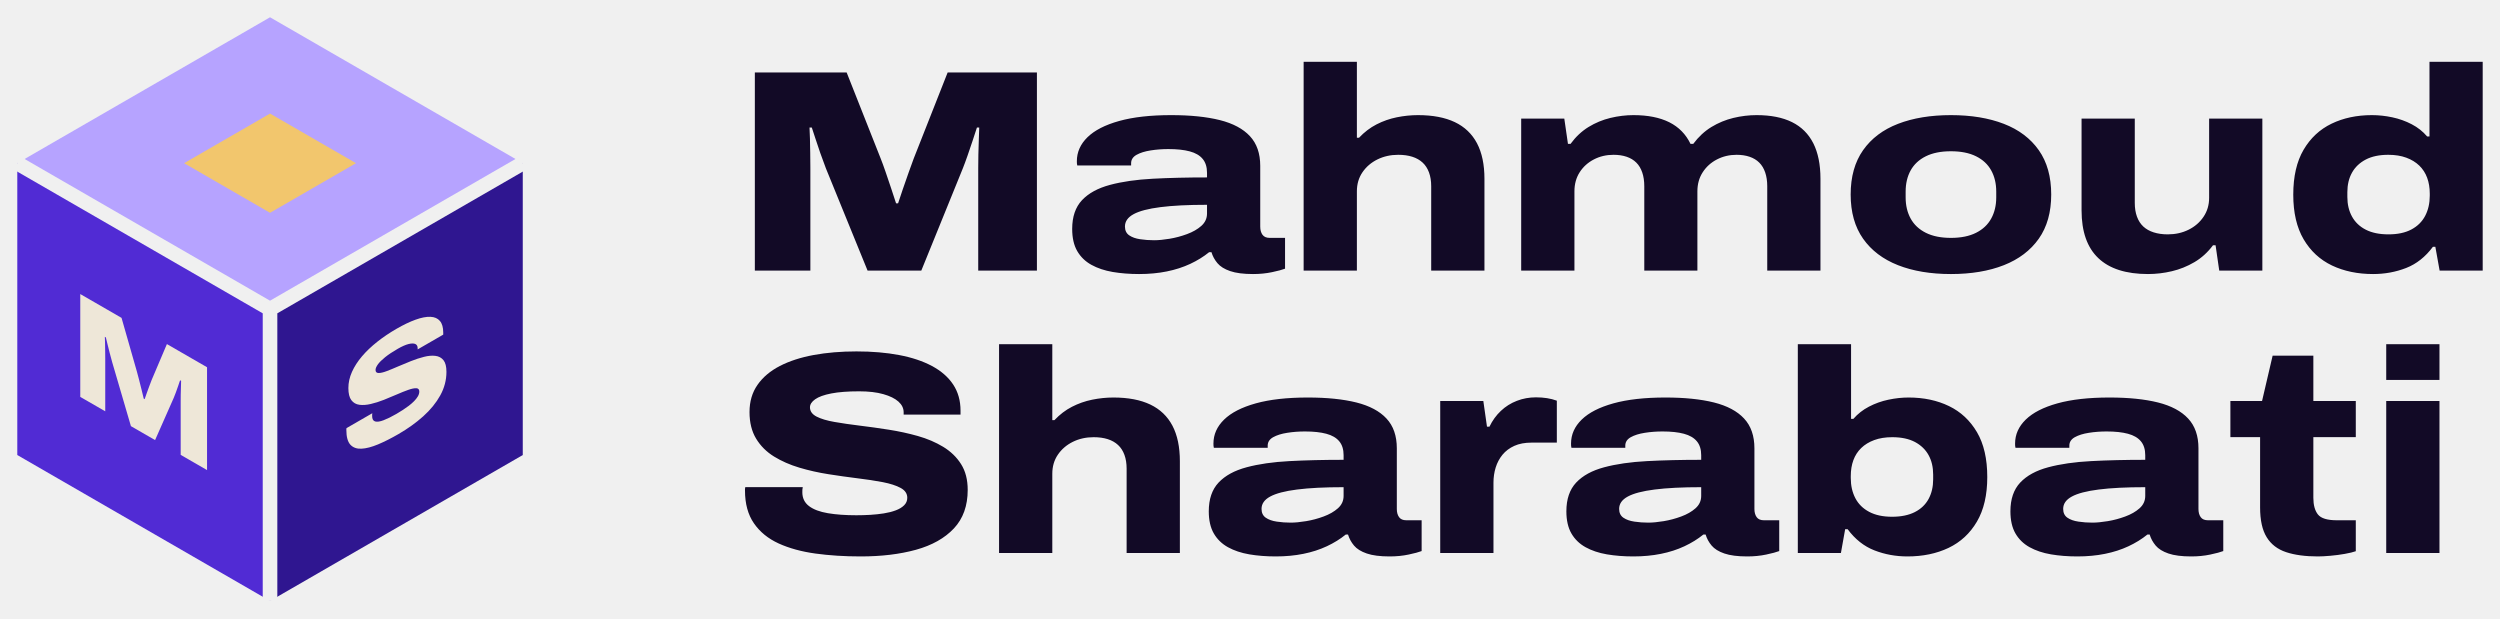
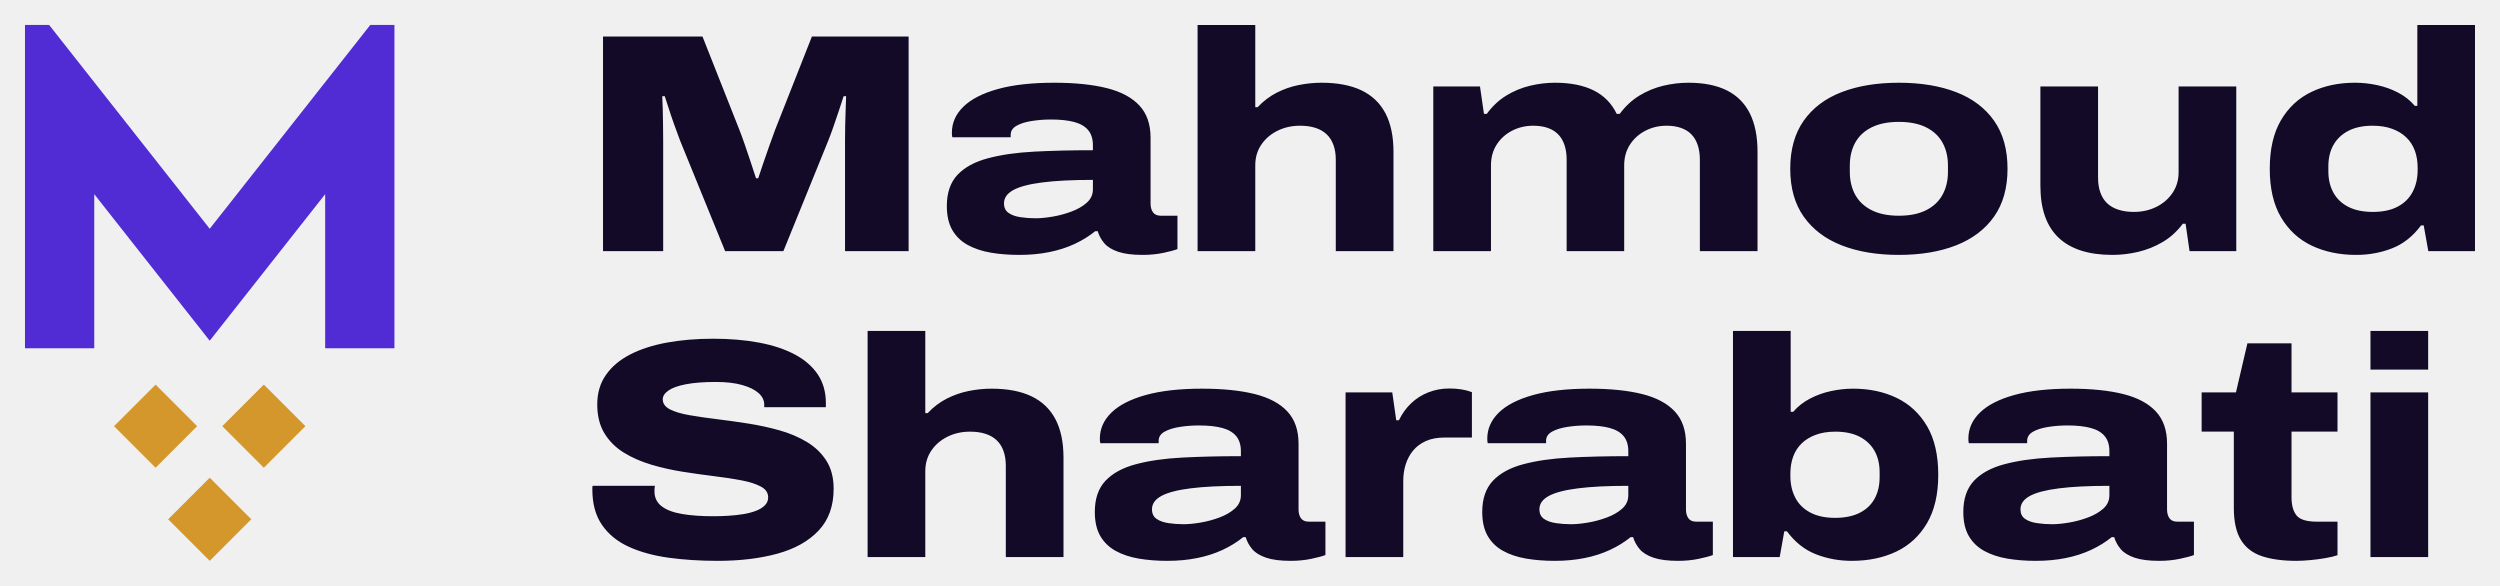
- <svg xmlns="http://www.w3.org/2000/svg" viewBox="-6 -93.903 867.595 214.552" role="img">
-   <g transform="translate(87.71 13.37) scale(1.0128)">
-     <mask id="ms">
-       <rect x="-110" y="-110" width="220" height="220" fill="#fff" />
-       <path d="M-86.603 -50.000L0 0L86.603 -50.000M0 0V100" fill="none" stroke="#000" stroke-width="5" />
-     </mask>
-     <g mask="url(#ms)">
-       <polygon points="0.000,-100.000 86.603,-50.000 0.000,0.000 -86.603,-50.000" fill="#b6a3ff" />
-       <polygon points="-86.603,-50.000 0.000,0.000 0.000,100.000 -86.603,50.000" fill="#512bd4" />
-       <polygon points="0.000,0.000 86.603,-50.000 86.603,50.000 0.000,100.000" fill="#2f1690" />
-       <polygon points="0.000,-67.000 29.445,-50.000 0.000,-33.000 -29.445,-50.000" fill="#f2c66d" />
-       <path transform="matrix(.866025 .5 0 1 -86.6025 -50)" d="M24.92 67.62V32.38H41.25L47.29 47.66Q47.67 48.62 48.16 50.05Q48.66 51.48 49.16 52.99Q49.66 54.49 50.03 55.66H50.39Q50.74 54.59 51.23 53.16Q51.72 51.74 52.24 50.26Q52.75 48.79 53.16 47.71L59.2 32.38H75.08V67.62H64.65V49.44Q64.65 48.34 64.67 47.01Q64.7 45.69 64.75 44.4Q64.8 43.11 64.82 42.18H64.41Q64.1 43.17 63.65 44.51Q63.2 45.85 62.75 47.16Q62.29 48.48 61.91 49.44L54.52 67.62H44.96L37.56 49.44Q37.04 48.08 36.55 46.7Q36.06 45.32 35.68 44.12Q35.31 42.93 35.05 42.18H34.64Q34.69 42.9 34.72 44.1Q34.75 45.29 34.77 46.67Q34.8 48.05 34.8 49.44V67.62Z" fill="#eee7d8" />
-       <path transform="matrix(.866025 -.5 0 1 0 0)" d="M50.76 68.23Q46.46 68.23 42.72 67.72Q38.99 67.2 36.18 65.92Q33.37 64.63 31.78 62.34Q30.2 60.04 30.2 56.51Q30.2 56.4 30.2 56.24Q30.2 56.07 30.25 55.91H40.47Q40.42 56.12 40.41 56.34Q40.4 56.57 40.4 56.81Q40.4 58.38 41.58 59.28Q42.77 60.18 44.94 60.54Q47.12 60.91 49.99 60.91Q51.2 60.91 52.46 60.83Q53.72 60.76 54.9 60.58Q56.07 60.39 57.01 60.04Q57.94 59.69 58.5 59.14Q59.06 58.58 59.06 57.8Q59.06 56.69 57.88 56.05Q56.7 55.41 54.69 55.02Q52.69 54.63 50.19 54.33Q47.7 54.03 45.03 53.61Q42.36 53.19 39.87 52.44Q37.37 51.7 35.37 50.47Q33.36 49.23 32.18 47.29Q31 45.35 31 42.55Q31 39.76 32.42 37.72Q33.84 35.69 36.39 34.37Q38.95 33.05 42.43 32.41Q45.91 31.77 50.02 31.77Q54.2 31.77 57.61 32.42Q61.01 33.06 63.46 34.37Q65.9 35.67 67.21 37.66Q68.53 39.64 68.53 42.31V43.01H58.41V42.6Q58.41 41.53 57.49 40.7Q56.56 39.87 54.8 39.37Q53.03 38.87 50.51 38.87Q47.48 38.87 45.54 39.25Q43.6 39.63 42.67 40.28Q41.75 40.94 41.75 41.71Q41.75 42.75 42.93 43.36Q44.1 43.97 46.11 44.32Q48.12 44.67 50.61 44.97Q53.1 45.28 55.78 45.7Q58.45 46.12 60.94 46.82Q63.43 47.52 65.44 48.74Q67.45 49.96 68.63 51.82Q69.8 53.68 69.8 56.4Q69.8 60.64 67.35 63.25Q64.89 65.86 60.59 67.05Q56.29 68.23 50.76 68.23Z" fill="#eee7d8" />
-     </g>
+ <svg xmlns="http://www.w3.org/2000/svg" viewBox="-8.00 -80.45 800.80 187.65" role="img">
+   <g transform="translate(0.00 -61.36) scale(0.9246)">
+     <polygon points="0.00,100.00 0.00,-12.00 8.37,-12.00 64.00,58.61 119.63,-12.00 128.00,-12.00 128.00,100.00 104.00,100.00 104.00,46.62 64.00,97.39 24.00,46.62 24.00,100.00" fill="#512bd4" />
+     <polygon points="45.25,112.60 59.65,127.00 45.25,141.40 30.85,127.00" fill="#d4972c" />
+     <polygon points="82.75,112.60 97.15,127.00 82.75,141.40 68.35,127.00" fill="#d4972c" />
+     <polygon points="64.00,144.85 78.40,159.25 64.00,173.65 49.60,159.25" fill="#d4972c" />
  </g>
-   <path transform="translate(247.51 0)" d="M8.45 0V-68.75H40.31L52.1 -38.94Q52.85 -37.07 53.81 -34.28Q54.77 -31.48 55.75 -28.55Q56.73 -25.61 57.46 -23.34H58.16Q58.84 -25.42 59.79 -28.21Q60.75 -30.99 61.76 -33.86Q62.77 -36.73 63.57 -38.85L75.36 -68.75H106.34V0H85.97V-35.48Q85.97 -37.61 86.02 -40.2Q86.07 -42.79 86.17 -45.3Q86.27 -47.82 86.32 -49.64H85.52Q84.91 -47.71 84.03 -45.09Q83.15 -42.47 82.27 -39.91Q81.38 -37.35 80.63 -35.48L66.22 0H47.57L33.11 -35.48Q32.1 -38.13 31.15 -40.82Q30.19 -43.52 29.46 -45.85Q28.72 -48.18 28.22 -49.64H27.42Q27.52 -48.22 27.57 -45.89Q27.62 -43.56 27.67 -40.87Q27.72 -38.18 27.72 -35.48V0ZM141.8 1.2Q136.88 1.2 132.64 0.48Q128.4 -0.25 125.24 -2Q122.08 -3.75 120.33 -6.77Q118.58 -9.8 118.58 -14.46Q118.58 -20.81 121.99 -24.44Q125.41 -28.06 131.7 -29.74Q138 -31.43 146.55 -31.88Q155.1 -32.33 165.37 -32.33V-33.94Q165.37 -36.96 163.85 -38.77Q162.34 -40.58 159.38 -41.37Q156.42 -42.17 151.96 -42.17Q148.76 -42.17 145.8 -41.7Q142.83 -41.24 140.93 -40.18Q139.03 -39.11 139.03 -37.26V-36.49H120.34Q120.24 -36.89 120.22 -37.21Q120.2 -37.53 120.2 -37.97Q120.2 -42.67 123.89 -46.28Q127.59 -49.89 134.89 -51.92Q142.19 -53.95 152.95 -53.95Q162.9 -53.95 169.8 -52.23Q176.69 -50.5 180.26 -46.65Q183.84 -42.81 183.84 -36.32V-15.25Q183.84 -13.51 184.62 -12.43Q185.4 -11.35 187.13 -11.35H192.45V-0.66Q191.01 -0.1 187.93 0.55Q184.85 1.2 181.32 1.2Q176.38 1.2 173.41 0.18Q170.44 -0.84 168.99 -2.57Q167.53 -4.31 166.91 -6.39H166.11Q163.26 -4.07 159.55 -2.33Q155.84 -0.59 151.4 0.3Q146.96 1.2 141.8 1.2ZM146.99 -10.53Q149.27 -10.53 152.35 -11.04Q155.43 -11.55 158.43 -12.66Q161.43 -13.76 163.4 -15.51Q165.37 -17.27 165.37 -19.8V-22.83Q155.53 -22.83 149.21 -22.02Q142.89 -21.22 139.89 -19.58Q136.89 -17.95 136.89 -15.3Q136.89 -13.26 138.36 -12.24Q139.84 -11.22 142.19 -10.88Q144.53 -10.53 146.99 -10.53ZM198.9 0V-72.45H217.38V-46.11H218.13Q220.88 -49.03 224.21 -50.74Q227.55 -52.45 231.24 -53.2Q234.93 -53.95 238.59 -53.95Q246.26 -53.95 251.37 -51.52Q256.48 -49.08 259.07 -44.17Q261.65 -39.25 261.65 -31.84V0H243.17V-29.28Q243.17 -31.97 242.41 -34.05Q241.65 -36.13 240.2 -37.47Q238.75 -38.82 236.63 -39.5Q234.5 -40.18 231.72 -40.18Q227.76 -40.18 224.5 -38.57Q221.25 -36.96 219.31 -34.11Q217.38 -31.27 217.38 -27.51V0ZM274.4 0V-52.75H289.36L290.63 -43.97H291.53Q294.22 -47.65 297.77 -49.83Q301.31 -52 305.36 -52.98Q309.41 -53.95 313.38 -53.95Q320.83 -53.95 325.79 -51.48Q330.74 -49 333.16 -43.97H334.11Q336.85 -47.65 340.42 -49.83Q343.99 -52 348.04 -52.98Q352.09 -53.95 356.1 -53.95Q363.48 -53.95 368.39 -51.52Q373.3 -49.08 375.78 -44.17Q378.26 -39.25 378.26 -31.84V0H359.79V-29.28Q359.79 -31.97 359.08 -34.05Q358.37 -36.13 357.02 -37.47Q355.67 -38.82 353.67 -39.5Q351.67 -40.18 349.14 -40.18Q345.43 -40.18 342.33 -38.57Q339.22 -36.96 337.39 -34.11Q335.55 -31.27 335.55 -27.51V0H317.12V-29.28Q317.12 -31.97 316.41 -34.05Q315.7 -36.13 314.35 -37.47Q313 -38.82 311 -39.5Q309 -40.18 306.42 -40.18Q302.71 -40.18 299.61 -38.57Q296.51 -36.96 294.69 -34.11Q292.88 -31.27 292.88 -27.51V0ZM423.54 1.2Q413 1.2 405.18 -1.87Q397.36 -4.95 393.05 -11.07Q388.74 -17.19 388.74 -26.4Q388.74 -35.65 393.05 -41.78Q397.36 -47.91 405.18 -50.93Q413 -53.95 423.54 -53.95Q434.07 -53.95 441.89 -50.93Q449.71 -47.91 454.03 -41.78Q458.34 -35.65 458.34 -26.4Q458.34 -17.19 454.03 -11.07Q449.71 -4.95 441.89 -1.87Q434.07 1.2 423.54 1.2ZM423.54 -11.35Q428.76 -11.35 432.27 -13.12Q435.77 -14.88 437.51 -18.05Q439.26 -21.22 439.26 -25.4V-27.4Q439.26 -31.62 437.51 -34.77Q435.77 -37.92 432.27 -39.66Q428.76 -41.41 423.54 -41.41Q418.32 -41.41 414.81 -39.66Q411.31 -37.92 409.56 -34.77Q407.82 -31.62 407.82 -27.4V-25.4Q407.82 -21.22 409.56 -18.05Q411.31 -14.88 414.81 -13.12Q418.32 -11.35 423.54 -11.35ZM491.93 1.2Q480.49 1.2 474.68 -4.33Q468.87 -9.85 468.87 -20.92V-52.75H487.34V-23.48Q487.34 -20.78 488.1 -18.71Q488.86 -16.63 490.31 -15.28Q491.76 -13.94 493.91 -13.26Q496.06 -12.57 498.79 -12.57Q502.76 -12.57 506.01 -14.18Q509.26 -15.79 511.2 -18.67Q513.14 -21.54 513.14 -25.24V-52.75H531.61V0H516.65L515.38 -8.78H514.48Q511.73 -5.1 508.04 -2.93Q504.34 -0.75 500.22 0.22Q496.09 1.2 491.93 1.2ZM570.05 1.2Q562.01 1.2 555.77 -1.77Q549.53 -4.75 545.93 -10.87Q542.34 -16.99 542.34 -26.35Q542.34 -35.81 545.91 -41.91Q549.48 -48.01 555.63 -50.98Q561.78 -53.95 569.63 -53.95Q573.13 -53.95 576.71 -53.19Q580.29 -52.43 583.45 -50.78Q586.6 -49.14 588.8 -46.54H589.61V-72.45H608.08V0H593.13L591.65 -8.25H590.8Q586.88 -2.99 581.5 -0.9Q576.12 1.2 570.05 1.2ZM575.39 -12.57Q580.16 -12.57 583.34 -14.27Q586.53 -15.96 588.12 -19Q589.71 -22.04 589.71 -26.01V-26.7Q589.71 -29.74 588.81 -32.2Q587.9 -34.67 586.08 -36.43Q584.26 -38.19 581.57 -39.18Q578.88 -40.18 575.3 -40.18Q570.63 -40.18 567.47 -38.52Q564.31 -36.85 562.71 -33.96Q561.11 -31.08 561.11 -27.21V-25.55Q561.11 -21.68 562.73 -18.74Q564.35 -15.8 567.51 -14.19Q570.67 -12.57 575.39 -12.57ZM45.16 99.2Q36.76 99.2 29.47 98.2Q22.18 97.19 16.7 94.69Q11.22 92.18 8.13 87.7Q5.03 83.22 5.03 76.32Q5.03 76.12 5.03 75.79Q5.03 75.47 5.13 75.16H25.08Q24.98 75.56 24.95 76Q24.93 76.44 24.93 76.92Q24.93 79.97 27.25 81.73Q29.57 83.49 33.81 84.2Q38.05 84.91 43.66 84.91Q46.02 84.91 48.48 84.77Q50.94 84.62 53.23 84.26Q55.52 83.9 57.35 83.21Q59.17 82.53 60.26 81.45Q61.35 80.37 61.35 78.85Q61.35 76.68 59.05 75.43Q56.75 74.18 52.84 73.42Q48.92 72.67 44.05 72.08Q39.19 71.48 33.98 70.66Q28.76 69.84 23.9 68.39Q19.03 66.94 15.11 64.53Q11.2 62.12 8.9 58.34Q6.6 54.55 6.6 49.09Q6.6 43.63 9.37 39.66Q12.13 35.69 17.12 33.11Q22.11 30.54 28.9 29.29Q35.7 28.05 43.71 28.05Q51.87 28.05 58.52 29.31Q65.16 30.57 69.93 33.12Q74.7 35.67 77.27 39.53Q79.83 43.4 79.83 48.61V49.99H60.09V49.18Q60.09 47.09 58.29 45.47Q56.48 43.85 53.04 42.88Q49.59 41.9 44.66 41.9Q38.77 41.9 34.97 42.64Q31.18 43.38 29.38 44.66Q27.58 45.93 27.58 47.45Q27.58 49.48 29.87 50.67Q32.17 51.85 36.09 52.53Q40 53.22 44.87 53.81Q49.73 54.4 54.95 55.22Q60.16 56.04 65.02 57.41Q69.89 58.79 73.81 61.16Q77.73 63.54 80.02 67.17Q82.32 70.8 82.32 76.11Q82.32 84.38 77.53 89.48Q72.74 94.57 64.35 96.89Q55.96 99.2 45.16 99.2ZM93.2 98V25.55H111.68V51.89H112.43Q115.18 48.97 118.51 47.26Q121.85 45.55 125.54 44.8Q129.23 44.05 132.89 44.05Q140.56 44.05 145.67 46.48Q150.78 48.92 153.37 53.83Q155.95 58.75 155.95 66.16V98H137.47V68.72Q137.47 66.03 136.71 63.95Q135.95 61.87 134.5 60.53Q133.05 59.18 130.93 58.5Q128.8 57.82 126.02 57.82Q122.06 57.82 118.8 59.43Q115.55 61.04 113.61 63.89Q111.68 66.73 111.68 70.49V98ZM189.2 99.2Q184.28 99.2 180.04 98.48Q175.8 97.75 172.64 96Q169.48 94.25 167.73 91.23Q165.98 88.2 165.98 83.54Q165.98 77.19 169.39 73.56Q172.81 69.94 179.1 68.26Q185.4 66.57 193.95 66.12Q202.5 65.67 212.77 65.67V64.06Q212.77 61.04 211.25 59.23Q209.74 57.42 206.78 56.63Q203.82 55.83 199.36 55.83Q196.16 55.83 193.2 56.3Q190.23 56.76 188.33 57.82Q186.43 58.89 186.43 60.74V61.51H167.74Q167.64 61.11 167.62 60.79Q167.6 60.47 167.6 60.03Q167.6 55.33 171.29 51.72Q174.99 48.11 182.29 46.08Q189.59 44.05 200.35 44.05Q210.3 44.05 217.2 45.77Q224.09 47.5 227.66 51.35Q231.24 55.19 231.24 61.68V82.75Q231.24 84.49 232.02 85.57Q232.8 86.65 234.53 86.65H239.85V97.34Q238.41 97.9 235.33 98.55Q232.25 99.2 228.72 99.2Q223.78 99.2 220.81 98.18Q217.84 97.16 216.39 95.43Q214.93 93.69 214.31 91.61H213.51Q210.66 93.93 206.95 95.67Q203.24 97.41 198.8 98.3Q194.36 99.2 189.2 99.2ZM194.39 87.47Q196.67 87.47 199.75 86.96Q202.83 86.45 205.83 85.34Q208.83 84.24 210.8 82.49Q212.77 80.73 212.77 78.2V75.17Q202.93 75.17 196.61 75.98Q190.29 76.78 187.29 78.42Q184.29 80.05 184.29 82.7Q184.29 84.74 185.76 85.76Q187.24 86.78 189.59 87.12Q191.93 87.47 194.39 87.47ZM246.3 98V45.25H261.26L262.53 54.17H263.39Q264.92 50.98 267.35 48.69Q269.77 46.4 272.9 45.2Q276.02 43.99 279.53 43.99Q281.55 43.99 283.35 44.27Q285.16 44.55 286.77 45.15V59.7H278.03Q274.51 59.7 272.01 60.83Q269.5 61.97 267.91 63.91Q266.32 65.86 265.55 68.34Q264.78 70.82 264.78 73.61V98ZM313.3 99.2Q308.38 99.2 304.14 98.48Q299.9 97.75 296.74 96Q293.58 94.25 291.83 91.23Q290.08 88.2 290.08 83.54Q290.08 77.19 293.49 73.56Q296.91 69.94 303.2 68.26Q309.5 66.57 318.05 66.12Q326.6 65.67 336.87 65.67V64.06Q336.87 61.04 335.35 59.23Q333.84 57.42 330.88 56.63Q327.92 55.83 323.46 55.83Q320.26 55.83 317.3 56.3Q314.33 56.76 312.43 57.82Q310.53 58.89 310.53 60.74V61.51H291.84Q291.74 61.11 291.72 60.79Q291.7 60.47 291.7 60.03Q291.7 55.33 295.39 51.72Q299.09 48.11 306.39 46.08Q313.69 44.05 324.45 44.05Q334.4 44.05 341.3 45.77Q348.19 47.5 351.76 51.35Q355.34 55.19 355.34 61.68V82.75Q355.34 84.49 356.12 85.57Q356.9 86.65 358.63 86.65H363.95V97.34Q362.51 97.9 359.43 98.55Q356.35 99.2 352.82 99.2Q347.88 99.2 344.91 98.18Q341.94 97.16 340.49 95.43Q339.03 93.69 338.41 91.61H337.61Q334.76 93.93 331.05 95.67Q327.34 97.41 322.9 98.3Q318.46 99.2 313.3 99.2ZM318.49 87.47Q320.77 87.47 323.85 86.96Q326.93 86.45 329.93 85.34Q332.93 84.24 334.9 82.49Q336.87 80.73 336.87 78.2V75.17Q327.03 75.17 320.71 75.98Q314.39 76.78 311.39 78.42Q308.39 80.05 308.39 82.7Q308.39 84.74 309.86 85.76Q311.34 86.78 313.69 87.12Q316.03 87.47 318.49 87.47ZM408.44 99.2Q402.37 99.2 396.99 97.1Q391.6 95.01 387.69 89.75H386.83L385.36 98H370.4V25.55H388.88V51.46H389.68Q391.94 48.86 395.09 47.22Q398.25 45.57 401.83 44.81Q405.41 44.05 408.85 44.05Q416.71 44.05 422.86 47.02Q429 49.99 432.58 56.09Q436.15 62.19 436.15 71.65Q436.15 81.01 432.55 87.13Q428.96 93.25 422.72 96.23Q416.48 99.2 408.44 99.2ZM403.09 85.43Q407.81 85.43 411 83.81Q414.18 82.2 415.78 79.26Q417.37 76.32 417.37 72.45V70.79Q417.37 66.92 415.78 64.04Q414.18 61.15 411.04 59.48Q407.9 57.82 403.18 57.82Q399.61 57.82 396.92 58.82Q394.23 59.81 392.41 61.57Q390.59 63.33 389.68 65.8Q388.78 68.26 388.78 71.3V71.99Q388.78 75.96 390.37 79Q391.96 82.04 395.17 83.73Q398.37 85.43 403.09 85.43ZM467.4 99.2Q462.48 99.2 458.24 98.48Q454 97.75 450.84 96Q447.68 94.25 445.93 91.23Q444.18 88.2 444.18 83.54Q444.18 77.19 447.59 73.56Q451.01 69.94 457.3 68.26Q463.6 66.57 472.15 66.12Q480.7 65.67 490.97 65.67V64.06Q490.97 61.04 489.45 59.23Q487.94 57.42 484.98 56.63Q482.02 55.83 477.56 55.83Q474.36 55.83 471.4 56.3Q468.43 56.76 466.53 57.82Q464.63 58.89 464.63 60.74V61.51H445.94Q445.84 61.11 445.82 60.79Q445.8 60.47 445.8 60.03Q445.8 55.33 449.49 51.72Q453.19 48.11 460.49 46.08Q467.79 44.05 478.55 44.05Q488.5 44.05 495.4 45.77Q502.29 47.5 505.86 51.35Q509.44 55.19 509.44 61.68V82.75Q509.44 84.49 510.22 85.57Q511 86.65 512.73 86.65H518.05V97.34Q516.61 97.9 513.53 98.55Q510.45 99.2 506.92 99.2Q501.98 99.2 499.01 98.18Q496.04 97.16 494.59 95.43Q493.13 93.69 492.51 91.61H491.71Q488.86 93.93 485.15 95.67Q481.44 97.41 477 98.3Q472.56 99.2 467.4 99.2ZM472.59 87.47Q474.87 87.47 477.95 86.96Q481.03 86.45 484.03 85.34Q487.03 84.24 489 82.49Q490.97 80.73 490.97 78.2V75.17Q481.13 75.17 474.81 75.98Q468.49 76.78 465.49 78.42Q462.49 80.05 462.49 82.7Q462.49 84.74 463.96 85.76Q465.44 86.78 467.79 87.12Q470.13 87.47 472.59 87.47ZM550.88 99.2Q544.32 99.2 539.85 97.71Q535.38 96.22 533.11 92.52Q530.83 88.83 530.83 82.22V57.79H520.52V45.25H531.51L535.18 29.52H549.31V45.25H564.04V57.79H549.31V78.83Q549.31 82.63 550.9 84.64Q552.5 86.65 557.47 86.65H564.04V97.39Q562.64 97.89 560.19 98.32Q557.75 98.75 555.22 98.97Q552.69 99.2 550.88 99.2ZM574.6 37.95V25.55H593.08V37.95ZM574.6 98V45.25H593.08V98Z" fill="#120a26" />
+   <path transform="translate(176.71 0)" d="M8.45 0V-68.75H40.31L52.1 -38.94Q52.85 -37.07 53.81 -34.28Q54.77 -31.48 55.75 -28.55Q56.73 -25.61 57.46 -23.34H58.16Q58.84 -25.42 59.79 -28.21Q60.75 -30.99 61.76 -33.86Q62.77 -36.73 63.57 -38.85L75.36 -68.75H106.34V0H85.97V-35.48Q85.97 -37.61 86.02 -40.2Q86.07 -42.79 86.17 -45.3Q86.27 -47.82 86.32 -49.64H85.52Q84.91 -47.71 84.03 -45.09Q83.15 -42.47 82.27 -39.91Q81.38 -37.35 80.63 -35.48L66.22 0H47.57L33.11 -35.48Q32.1 -38.13 31.15 -40.82Q30.19 -43.52 29.46 -45.85Q28.72 -48.18 28.22 -49.64H27.42Q27.52 -48.22 27.57 -45.89Q27.62 -43.56 27.67 -40.87Q27.72 -38.18 27.72 -35.48V0ZM141.8 1.2Q136.88 1.2 132.64 0.48Q128.4 -0.25 125.24 -2Q122.08 -3.75 120.33 -6.77Q118.58 -9.8 118.58 -14.46Q118.58 -20.81 121.99 -24.44Q125.41 -28.06 131.7 -29.74Q138 -31.43 146.55 -31.88Q155.1 -32.33 165.37 -32.33V-33.94Q165.37 -36.96 163.85 -38.77Q162.34 -40.58 159.38 -41.37Q156.42 -42.17 151.96 -42.17Q148.76 -42.17 145.8 -41.7Q142.83 -41.24 140.93 -40.18Q139.03 -39.11 139.03 -37.26V-36.49H120.34Q120.24 -36.89 120.22 -37.21Q120.2 -37.53 120.2 -37.97Q120.2 -42.67 123.89 -46.28Q127.59 -49.89 134.89 -51.92Q142.19 -53.95 152.95 -53.95Q162.9 -53.95 169.8 -52.23Q176.69 -50.5 180.26 -46.65Q183.84 -42.81 183.84 -36.32V-15.25Q183.84 -13.51 184.62 -12.43Q185.4 -11.35 187.13 -11.35H192.45V-0.66Q191.01 -0.1 187.93 0.55Q184.85 1.2 181.32 1.2Q176.38 1.2 173.41 0.18Q170.44 -0.84 168.99 -2.57Q167.53 -4.31 166.91 -6.39H166.11Q163.26 -4.07 159.55 -2.33Q155.84 -0.59 151.4 0.3Q146.96 1.2 141.8 1.2ZM146.99 -10.53Q149.27 -10.53 152.35 -11.04Q155.43 -11.55 158.43 -12.66Q161.43 -13.76 163.4 -15.51Q165.37 -17.27 165.37 -19.8V-22.83Q155.53 -22.83 149.21 -22.02Q142.89 -21.22 139.89 -19.58Q136.89 -17.95 136.89 -15.3Q136.89 -13.26 138.36 -12.24Q139.84 -11.22 142.19 -10.88Q144.53 -10.53 146.99 -10.53ZM198.9 0V-72.45H217.38V-46.11H218.13Q220.88 -49.03 224.21 -50.74Q227.55 -52.45 231.24 -53.2Q234.93 -53.95 238.59 -53.95Q246.26 -53.95 251.37 -51.52Q256.48 -49.08 259.07 -44.17Q261.65 -39.25 261.65 -31.84V0H243.17V-29.28Q243.17 -31.97 242.41 -34.05Q241.65 -36.13 240.2 -37.47Q238.75 -38.82 236.63 -39.5Q234.5 -40.18 231.72 -40.18Q227.76 -40.18 224.5 -38.57Q221.25 -36.96 219.31 -34.11Q217.38 -31.27 217.38 -27.51V0ZM274.4 0V-52.75H289.36L290.63 -43.97H291.53Q294.22 -47.65 297.77 -49.83Q301.31 -52 305.36 -52.98Q309.41 -53.95 313.38 -53.95Q320.83 -53.95 325.79 -51.48Q330.74 -49 333.16 -43.97H334.11Q336.85 -47.65 340.42 -49.83Q343.99 -52 348.04 -52.98Q352.09 -53.95 356.1 -53.95Q363.48 -53.95 368.39 -51.52Q373.3 -49.08 375.78 -44.17Q378.26 -39.25 378.26 -31.84V0H359.79V-29.28Q359.79 -31.97 359.08 -34.05Q358.37 -36.13 357.02 -37.47Q355.67 -38.82 353.67 -39.5Q351.67 -40.18 349.14 -40.18Q345.43 -40.18 342.33 -38.57Q339.22 -36.96 337.39 -34.11Q335.55 -31.27 335.55 -27.51V0H317.12V-29.28Q317.12 -31.97 316.41 -34.05Q315.7 -36.13 314.35 -37.47Q313 -38.82 311 -39.5Q309 -40.18 306.42 -40.18Q302.71 -40.18 299.61 -38.57Q296.51 -36.96 294.69 -34.11Q292.88 -31.27 292.88 -27.51V0ZM423.54 1.2Q413 1.2 405.18 -1.87Q397.36 -4.95 393.05 -11.07Q388.74 -17.19 388.74 -26.4Q388.74 -35.65 393.05 -41.78Q397.36 -47.91 405.18 -50.93Q413 -53.95 423.54 -53.95Q434.07 -53.95 441.89 -50.93Q449.71 -47.91 454.03 -41.78Q458.34 -35.65 458.34 -26.4Q458.34 -17.19 454.03 -11.07Q449.71 -4.95 441.89 -1.87Q434.07 1.2 423.54 1.2ZM423.54 -11.35Q428.76 -11.35 432.27 -13.12Q435.77 -14.88 437.51 -18.05Q439.26 -21.22 439.26 -25.4V-27.4Q439.26 -31.62 437.51 -34.77Q435.77 -37.92 432.27 -39.66Q428.76 -41.41 423.54 -41.41Q418.32 -41.41 414.81 -39.66Q411.31 -37.92 409.56 -34.77Q407.82 -31.62 407.82 -27.4V-25.4Q407.82 -21.22 409.56 -18.05Q411.31 -14.88 414.81 -13.12Q418.32 -11.35 423.54 -11.35ZM491.93 1.2Q480.49 1.2 474.68 -4.33Q468.87 -9.85 468.87 -20.92V-52.75H487.34V-23.48Q487.34 -20.78 488.1 -18.71Q488.86 -16.63 490.31 -15.28Q491.76 -13.94 493.91 -13.26Q496.06 -12.57 498.79 -12.57Q502.76 -12.57 506.01 -14.18Q509.26 -15.79 511.2 -18.67Q513.14 -21.54 513.14 -25.24V-52.75H531.61V0H516.65L515.38 -8.78H514.48Q511.73 -5.1 508.04 -2.93Q504.34 -0.75 500.22 0.22Q496.09 1.2 491.93 1.2ZM570.05 1.2Q562.01 1.2 555.77 -1.77Q549.53 -4.75 545.93 -10.87Q542.34 -16.99 542.34 -26.35Q542.34 -35.81 545.91 -41.91Q549.48 -48.01 555.63 -50.98Q561.78 -53.95 569.63 -53.95Q573.13 -53.95 576.71 -53.19Q580.29 -52.43 583.45 -50.78Q586.6 -49.14 588.8 -46.54H589.61V-72.45H608.08V0H593.13L591.65 -8.25H590.8Q586.88 -2.99 581.5 -0.9Q576.12 1.2 570.05 1.2ZM575.39 -12.57Q580.16 -12.57 583.34 -14.27Q586.53 -15.96 588.12 -19Q589.71 -22.04 589.71 -26.01V-26.7Q589.71 -29.74 588.81 -32.2Q587.9 -34.67 586.08 -36.43Q584.26 -38.19 581.57 -39.18Q578.88 -40.18 575.3 -40.18Q570.63 -40.18 567.47 -38.52Q564.31 -36.85 562.71 -33.96Q561.11 -31.08 561.11 -27.21V-25.55Q561.11 -21.68 562.73 -18.74Q564.35 -15.8 567.51 -14.19Q570.67 -12.57 575.39 -12.57ZM45.16 99.2Q36.76 99.2 29.47 98.2Q22.18 97.19 16.7 94.69Q11.22 92.18 8.13 87.7Q5.03 83.22 5.03 76.32Q5.03 76.12 5.03 75.79Q5.03 75.47 5.13 75.16H25.08Q24.98 75.56 24.95 76Q24.93 76.44 24.93 76.92Q24.93 79.97 27.25 81.73Q29.57 83.49 33.81 84.2Q38.05 84.91 43.66 84.91Q46.02 84.91 48.48 84.77Q50.94 84.62 53.23 84.26Q55.52 83.9 57.35 83.21Q59.17 82.53 60.26 81.45Q61.35 80.37 61.35 78.85Q61.35 76.68 59.05 75.43Q56.75 74.18 52.84 73.42Q48.92 72.67 44.05 72.08Q39.19 71.48 33.98 70.66Q28.76 69.84 23.9 68.39Q19.03 66.94 15.11 64.53Q11.2 62.12 8.9 58.34Q6.6 54.55 6.6 49.09Q6.6 43.63 9.37 39.66Q12.13 35.69 17.12 33.11Q22.11 30.54 28.9 29.29Q35.7 28.05 43.71 28.05Q51.87 28.05 58.52 29.31Q65.16 30.57 69.93 33.12Q74.7 35.67 77.27 39.53Q79.83 43.4 79.83 48.61V49.99H60.09V49.18Q60.09 47.09 58.29 45.47Q56.48 43.85 53.04 42.88Q49.59 41.9 44.66 41.9Q38.77 41.9 34.97 42.64Q31.18 43.38 29.38 44.66Q27.58 45.93 27.58 47.45Q27.58 49.48 29.87 50.67Q32.17 51.85 36.09 52.53Q40 53.22 44.87 53.81Q49.73 54.4 54.95 55.22Q60.16 56.04 65.02 57.41Q69.89 58.79 73.81 61.16Q77.73 63.54 80.02 67.17Q82.32 70.8 82.32 76.11Q82.32 84.38 77.53 89.48Q72.74 94.57 64.35 96.89Q55.96 99.2 45.16 99.2ZM93.2 98V25.55H111.68V51.89H112.43Q115.18 48.97 118.51 47.26Q121.85 45.55 125.54 44.8Q129.23 44.05 132.89 44.05Q140.56 44.05 145.67 46.48Q150.78 48.92 153.37 53.83Q155.95 58.75 155.95 66.16V98H137.47V68.72Q137.47 66.03 136.71 63.95Q135.95 61.87 134.5 60.53Q133.05 59.18 130.93 58.5Q128.8 57.82 126.02 57.82Q122.06 57.82 118.8 59.43Q115.55 61.04 113.61 63.89Q111.68 66.73 111.68 70.49V98ZM189.2 99.2Q184.28 99.2 180.04 98.48Q175.8 97.75 172.64 96Q169.48 94.25 167.73 91.23Q165.98 88.2 165.98 83.54Q165.98 77.19 169.39 73.56Q172.81 69.94 179.1 68.26Q185.4 66.57 193.95 66.12Q202.5 65.67 212.77 65.67V64.06Q212.77 61.04 211.25 59.23Q209.74 57.42 206.78 56.63Q203.82 55.83 199.36 55.83Q196.16 55.83 193.2 56.3Q190.23 56.76 188.33 57.82Q186.43 58.89 186.43 60.74V61.51H167.74Q167.64 61.11 167.62 60.79Q167.6 60.47 167.6 60.03Q167.6 55.33 171.29 51.72Q174.99 48.11 182.29 46.08Q189.59 44.05 200.35 44.05Q210.3 44.05 217.2 45.77Q224.09 47.5 227.66 51.35Q231.24 55.19 231.24 61.68V82.75Q231.24 84.49 232.02 85.57Q232.8 86.65 234.53 86.65H239.85V97.34Q238.41 97.9 235.33 98.55Q232.25 99.2 228.72 99.2Q223.78 99.2 220.81 98.18Q217.84 97.16 216.39 95.43Q214.93 93.69 214.31 91.61H213.51Q210.66 93.93 206.95 95.67Q203.24 97.41 198.8 98.3Q194.36 99.2 189.2 99.2ZM194.39 87.47Q196.67 87.47 199.75 86.96Q202.83 86.45 205.83 85.34Q208.83 84.24 210.8 82.49Q212.77 80.73 212.77 78.2V75.17Q202.93 75.17 196.61 75.98Q190.29 76.78 187.29 78.42Q184.29 80.05 184.29 82.7Q184.29 84.74 185.76 85.76Q187.24 86.78 189.59 87.12Q191.93 87.47 194.39 87.47ZM246.3 98V45.25H261.26L262.53 54.17H263.39Q264.92 50.98 267.35 48.69Q269.77 46.4 272.9 45.2Q276.02 43.99 279.53 43.99Q281.55 43.99 283.35 44.27Q285.16 44.55 286.77 45.15V59.7H278.03Q274.51 59.7 272.01 60.83Q269.5 61.97 267.91 63.91Q266.32 65.86 265.55 68.34Q264.78 70.82 264.78 73.61V98ZM313.3 99.2Q308.38 99.2 304.14 98.48Q299.9 97.75 296.74 96Q293.58 94.25 291.83 91.23Q290.08 88.2 290.08 83.54Q290.08 77.19 293.49 73.56Q296.91 69.94 303.2 68.26Q309.5 66.57 318.05 66.12Q326.6 65.67 336.87 65.67V64.06Q336.87 61.04 335.35 59.23Q333.84 57.42 330.88 56.63Q327.92 55.83 323.46 55.83Q320.26 55.83 317.3 56.3Q314.33 56.76 312.43 57.82Q310.53 58.89 310.53 60.74V61.51H291.84Q291.74 61.11 291.72 60.79Q291.7 60.47 291.7 60.03Q291.7 55.33 295.39 51.72Q299.09 48.11 306.39 46.08Q313.69 44.05 324.45 44.05Q334.4 44.05 341.3 45.77Q348.19 47.5 351.76 51.35Q355.34 55.19 355.34 61.68V82.75Q355.34 84.49 356.12 85.57Q356.9 86.65 358.63 86.65H363.95V97.34Q362.51 97.9 359.43 98.55Q356.35 99.2 352.82 99.2Q347.88 99.2 344.91 98.18Q341.94 97.16 340.49 95.43Q339.03 93.69 338.41 91.61H337.61Q334.76 93.93 331.05 95.67Q327.34 97.41 322.9 98.3Q318.46 99.2 313.3 99.2ZM318.49 87.47Q320.77 87.47 323.85 86.96Q326.93 86.45 329.93 85.34Q332.93 84.24 334.9 82.49Q336.87 80.73 336.87 78.2V75.17Q327.03 75.17 320.71 75.98Q314.39 76.78 311.39 78.42Q308.39 80.05 308.39 82.7Q308.39 84.74 309.86 85.76Q311.34 86.78 313.69 87.12Q316.03 87.47 318.49 87.47ZM408.44 99.2Q402.37 99.2 396.99 97.1Q391.6 95.01 387.69 89.75H386.83L385.36 98H370.4V25.55H388.88V51.46H389.68Q391.94 48.86 395.09 47.22Q398.25 45.57 401.83 44.81Q405.41 44.05 408.85 44.05Q416.71 44.05 422.86 47.02Q429 49.99 432.58 56.09Q436.15 62.19 436.15 71.65Q436.15 81.01 432.55 87.13Q428.96 93.25 422.72 96.23Q416.48 99.2 408.44 99.2ZM403.09 85.43Q407.81 85.43 411 83.81Q414.18 82.2 415.78 79.26Q417.37 76.32 417.37 72.45V70.79Q417.37 66.92 415.78 64.04Q414.18 61.15 411.04 59.48Q407.9 57.82 403.18 57.82Q399.61 57.82 396.92 58.82Q394.23 59.81 392.41 61.57Q390.59 63.33 389.68 65.8Q388.78 68.26 388.78 71.3V71.99Q388.78 75.96 390.37 79Q391.96 82.04 395.17 83.73Q398.37 85.43 403.09 85.43ZM467.4 99.2Q462.48 99.2 458.24 98.48Q454 97.75 450.84 96Q447.68 94.25 445.93 91.23Q444.18 88.2 444.18 83.54Q444.18 77.19 447.59 73.56Q451.01 69.94 457.3 68.26Q463.6 66.57 472.15 66.12Q480.7 65.67 490.97 65.67V64.06Q490.97 61.04 489.45 59.23Q487.94 57.42 484.98 56.63Q482.02 55.83 477.56 55.83Q474.36 55.83 471.4 56.3Q468.43 56.76 466.53 57.82Q464.63 58.89 464.63 60.74V61.51H445.94Q445.84 61.11 445.82 60.79Q445.8 60.47 445.8 60.03Q445.8 55.33 449.49 51.72Q453.19 48.11 460.49 46.08Q467.79 44.05 478.55 44.05Q488.5 44.05 495.4 45.77Q502.29 47.5 505.86 51.35Q509.44 55.19 509.44 61.68V82.75Q509.44 84.49 510.22 85.57Q511 86.65 512.73 86.65H518.05V97.34Q516.61 97.9 513.53 98.55Q510.45 99.2 506.92 99.2Q501.98 99.2 499.01 98.18Q496.04 97.16 494.59 95.43Q493.13 93.69 492.51 91.61H491.71Q488.86 93.93 485.15 95.67Q481.44 97.41 477 98.3Q472.56 99.2 467.4 99.2ZM472.59 87.47Q474.87 87.47 477.95 86.96Q481.03 86.45 484.03 85.34Q487.03 84.24 489 82.49Q490.97 80.73 490.97 78.2V75.17Q481.13 75.17 474.81 75.98Q468.49 76.78 465.49 78.42Q462.49 80.05 462.49 82.7Q462.49 84.74 463.96 85.76Q465.44 86.78 467.79 87.12Q470.13 87.47 472.59 87.47ZM550.88 99.2Q544.32 99.2 539.85 97.71Q535.38 96.22 533.11 92.52Q530.83 88.83 530.83 82.22V57.79H520.52V45.25H531.51L535.18 29.52H549.31V45.25H564.04V57.79H549.31V78.83Q549.31 82.63 550.9 84.64Q552.5 86.65 557.47 86.65H564.04V97.39Q562.64 97.89 560.19 98.32Q557.75 98.75 555.22 98.97Q552.69 99.2 550.88 99.2ZM574.6 37.95V25.55H593.08V37.95ZM574.6 98V45.25H593.08V98Z" fill="#120a26" />
</svg>
